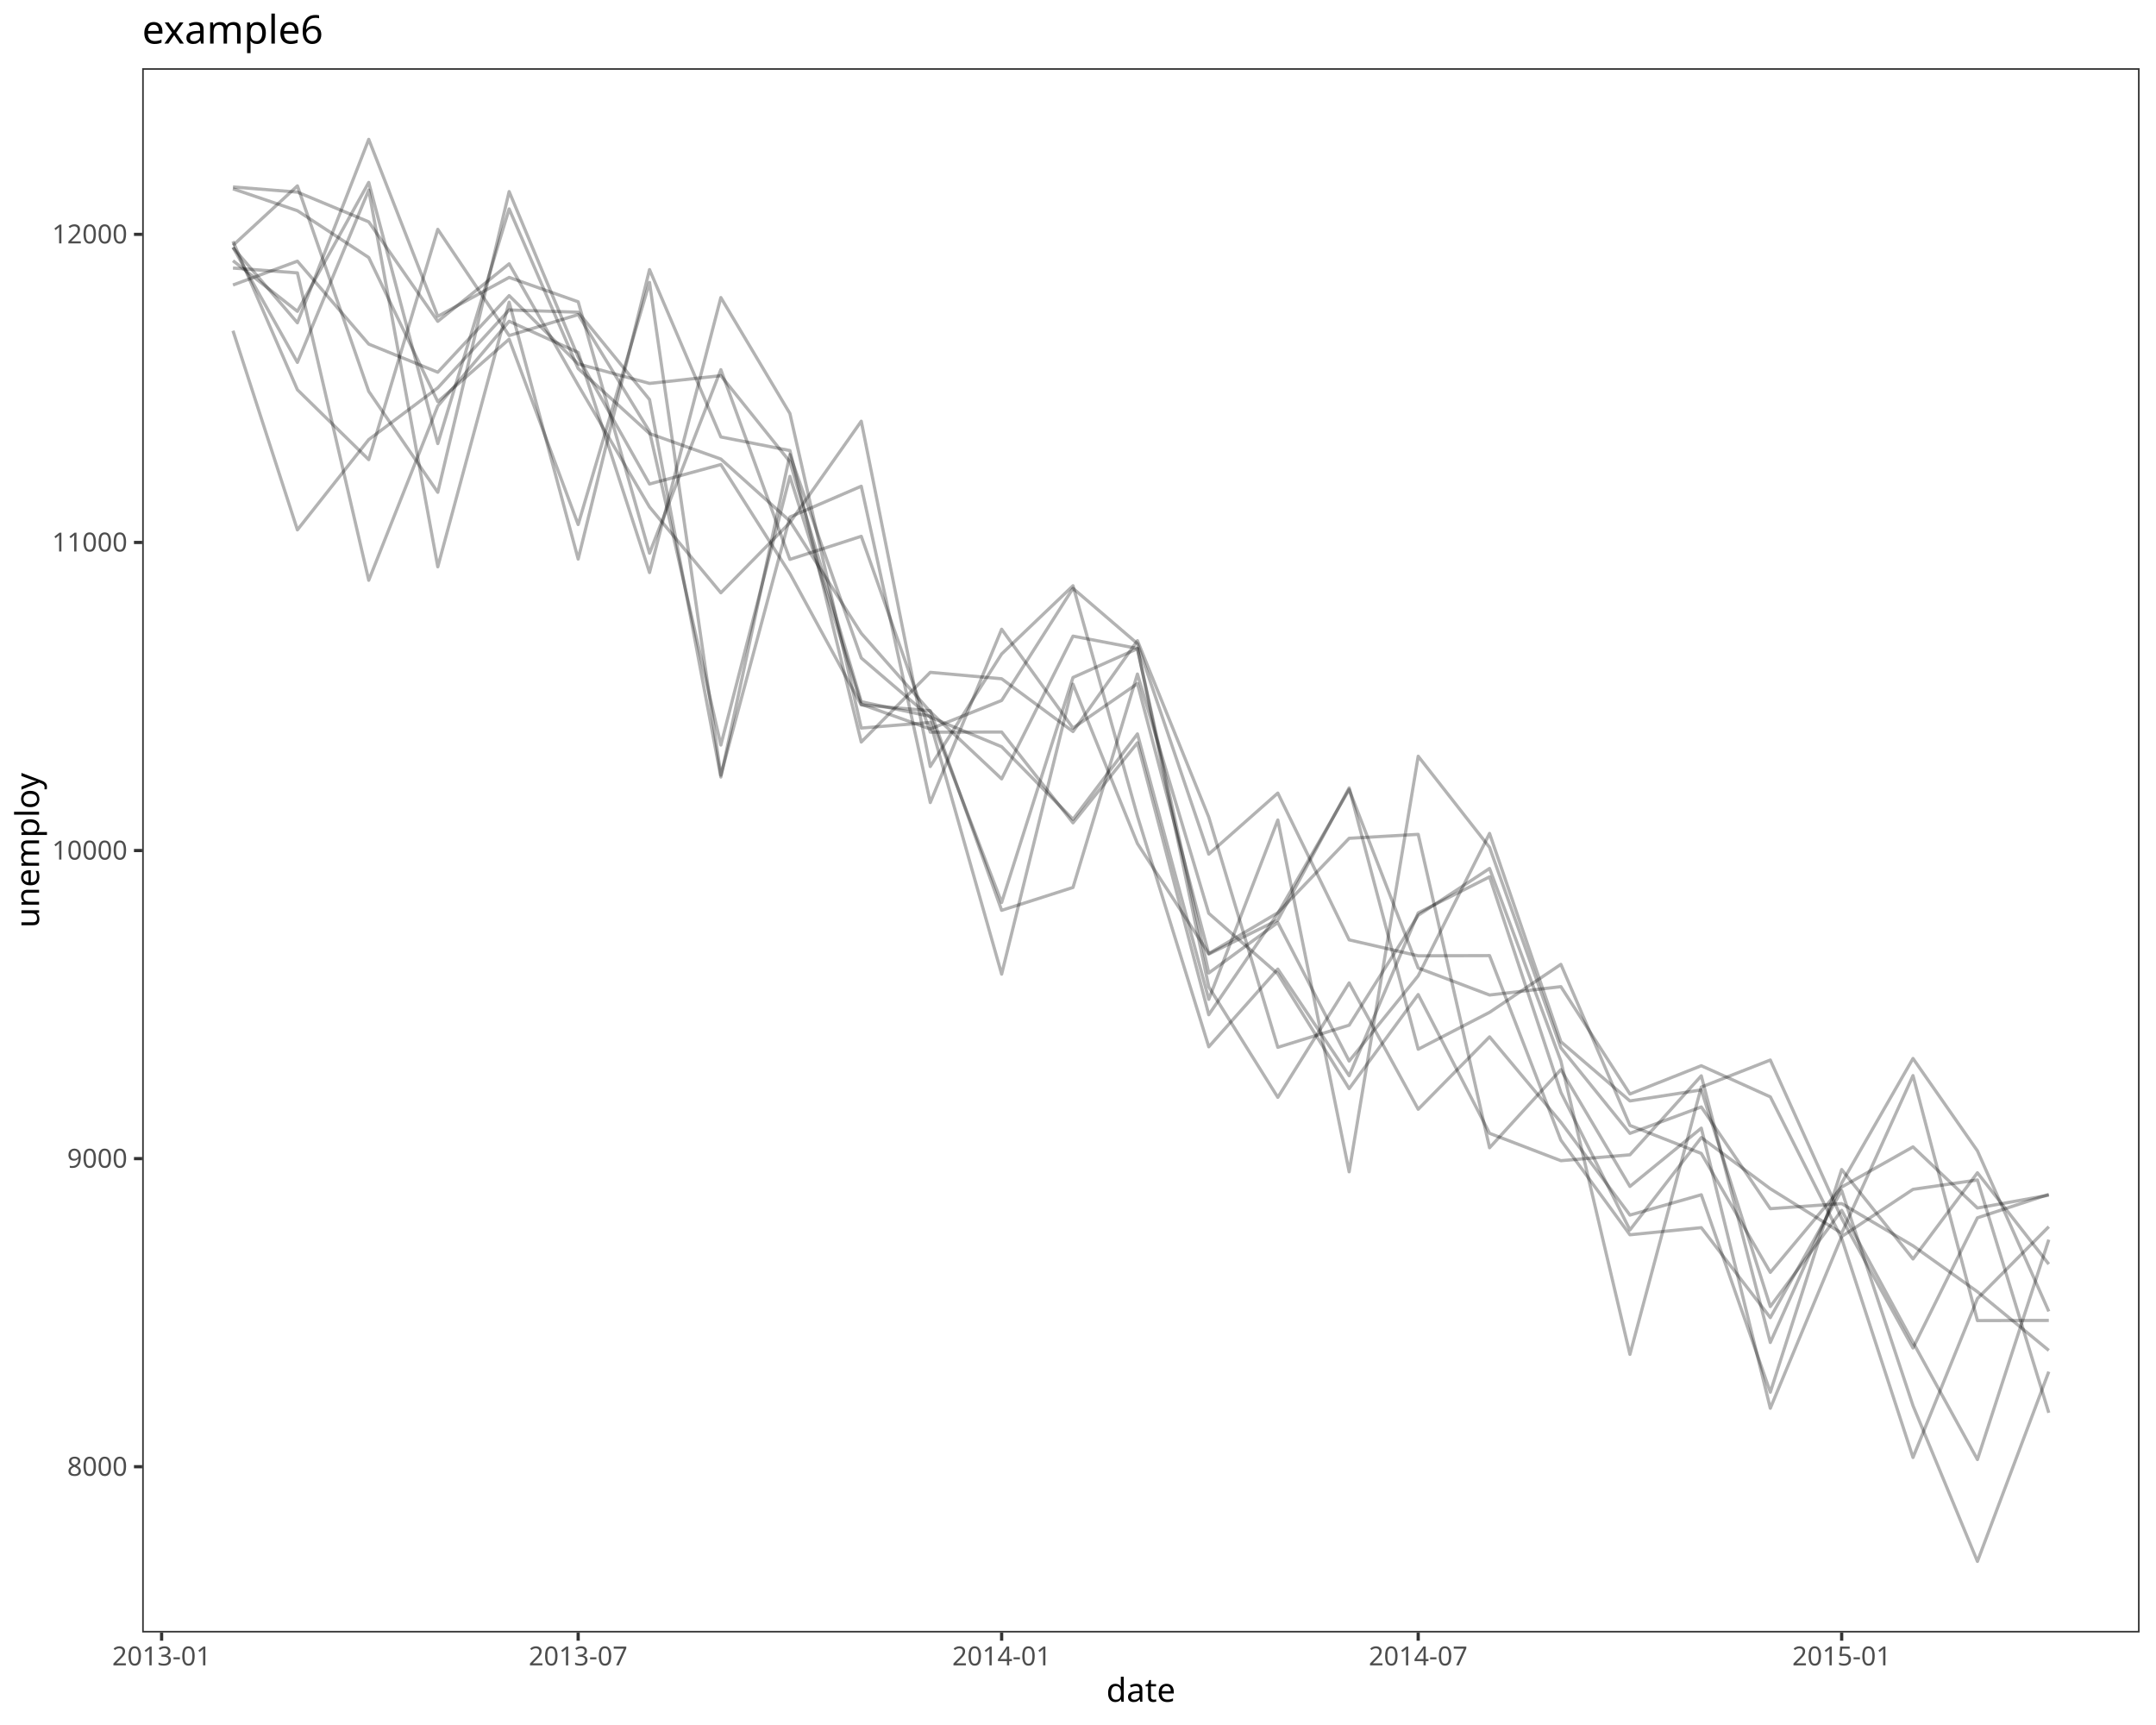
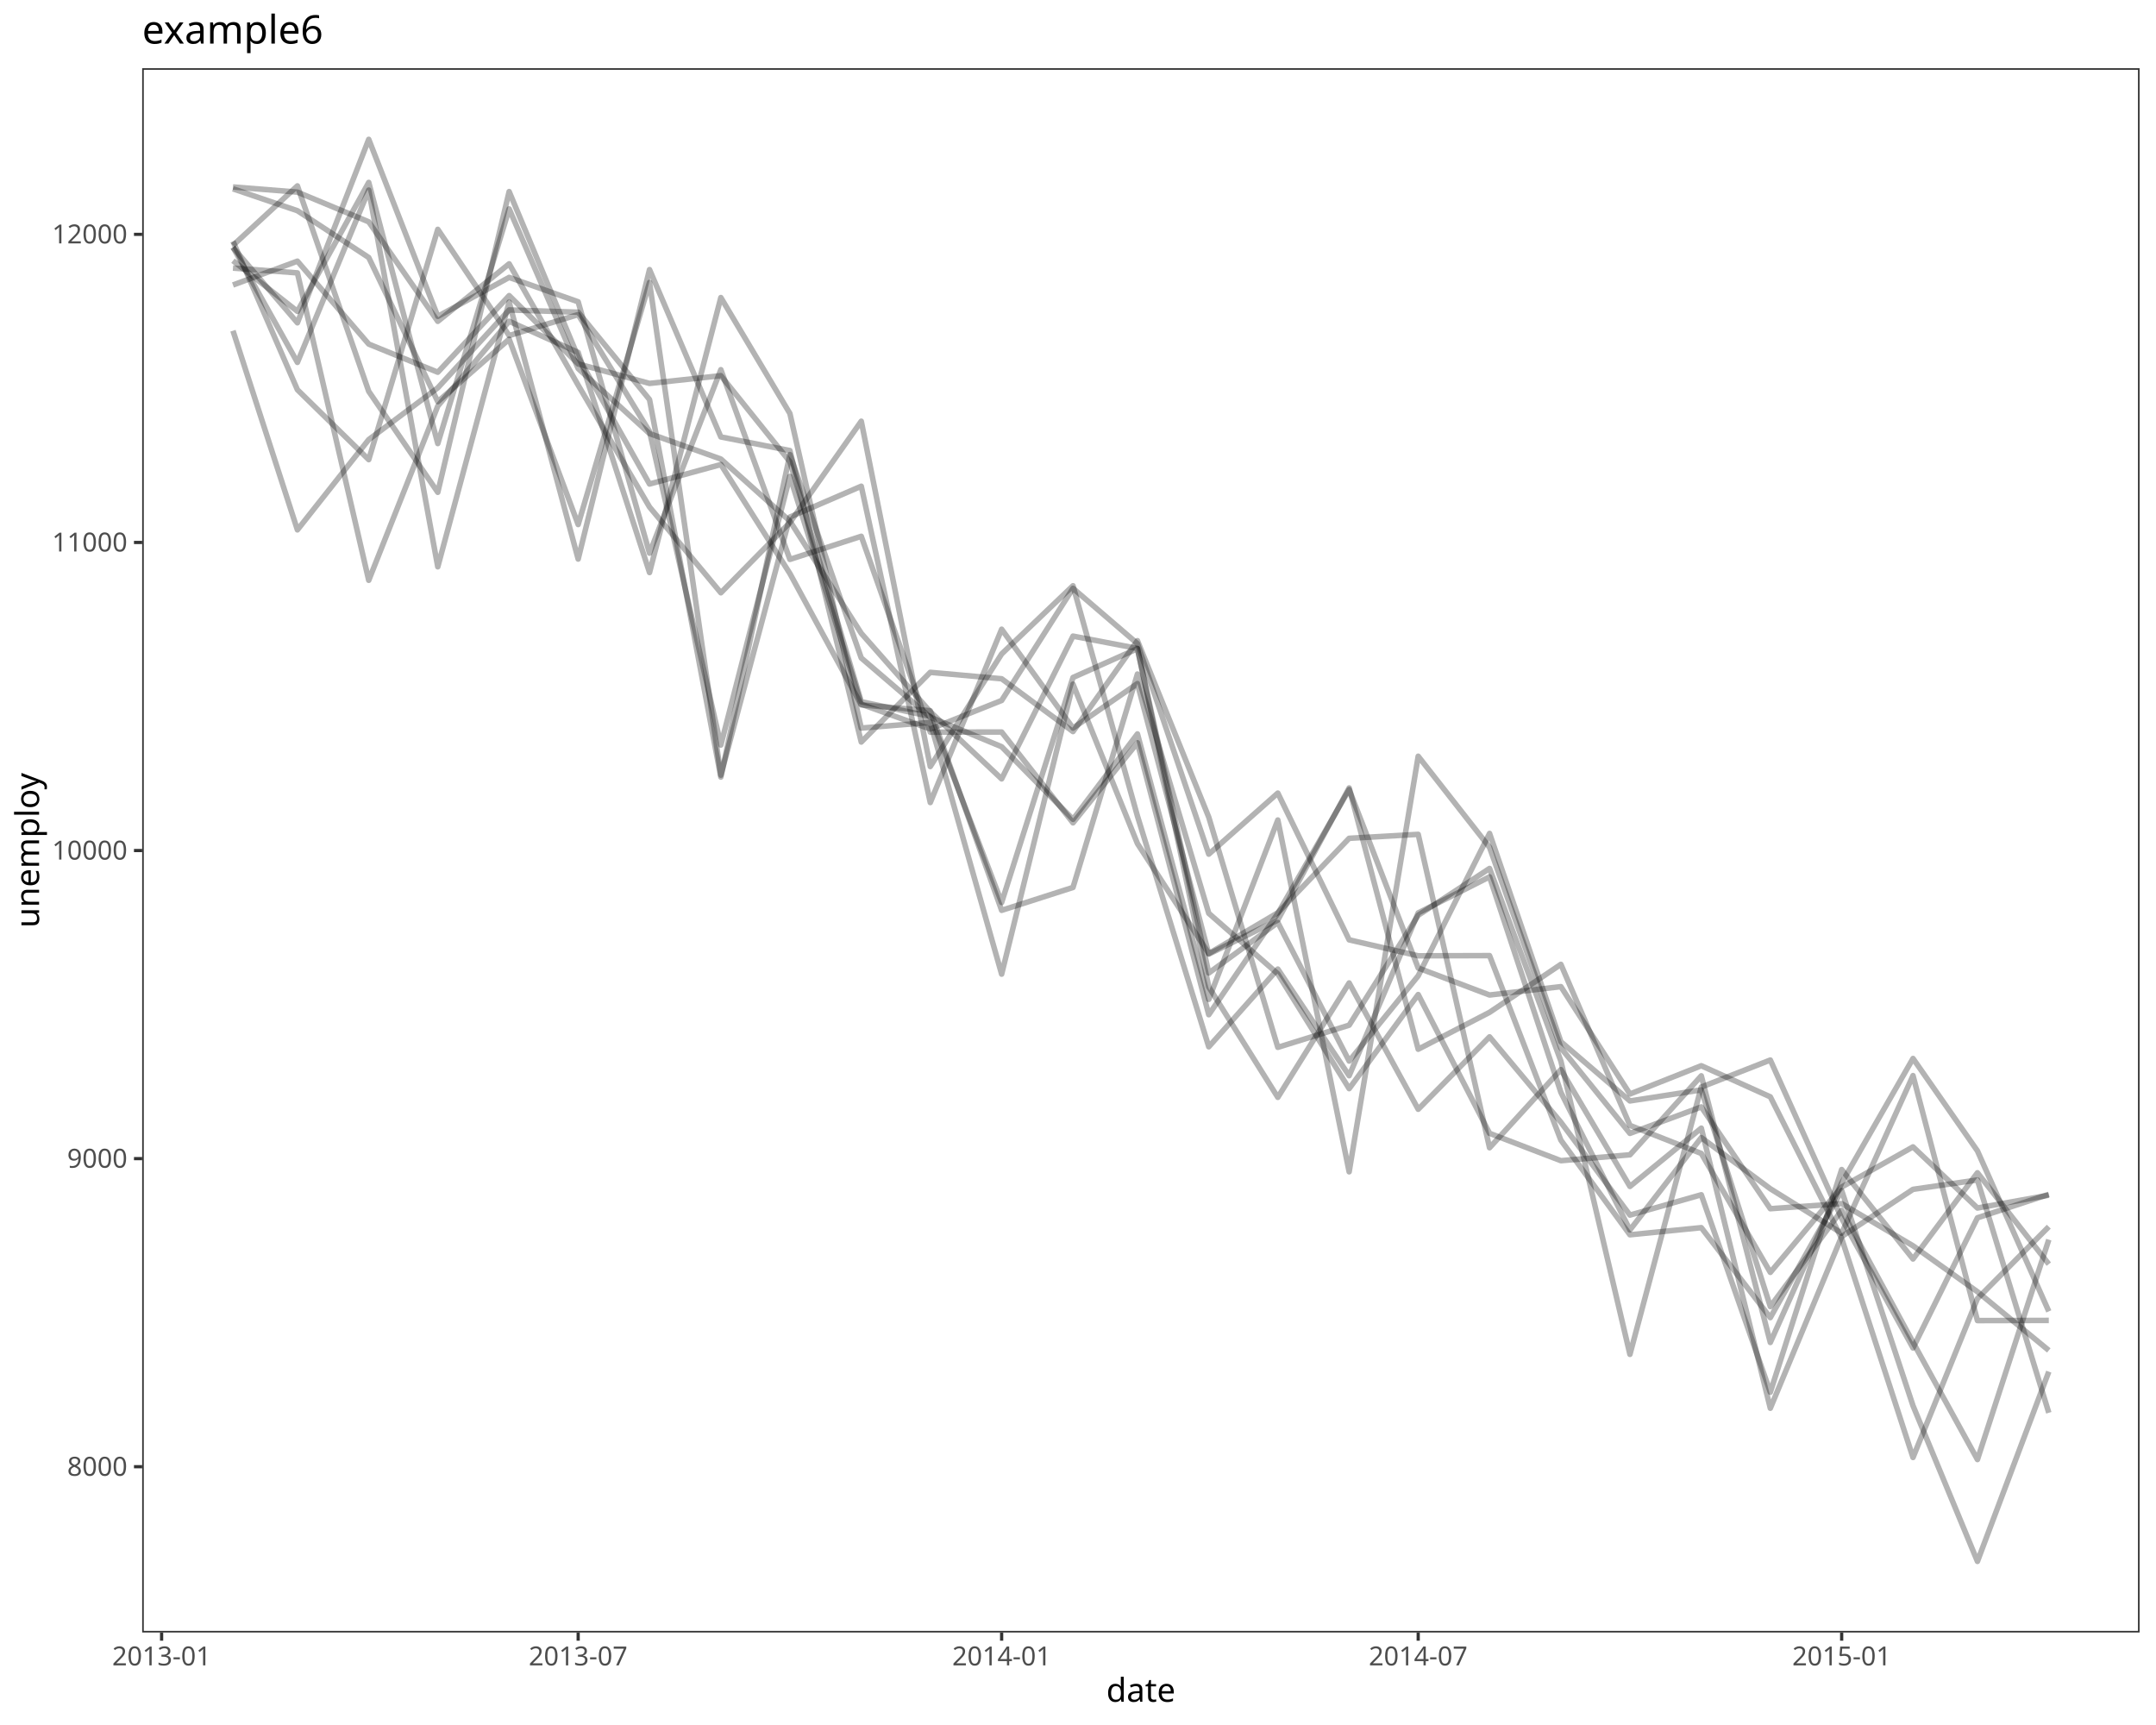
<svg xmlns="http://www.w3.org/2000/svg" class="svglite" data-engine-version="2.0" width="720.00pt" height="576.00pt" viewBox="0 0 720.00 576.00">
  <defs>
    <style type="text/css">
    .svglite line, .svglite polyline, .svglite polygon, .svglite path, .svglite rect, .svglite circle {
      fill: none;
      stroke: #000000;
      stroke-linecap: round;
      stroke-linejoin: round;
      stroke-miterlimit: 10.00;
    }
  </style>
  </defs>
  <rect width="100%" height="100%" style="stroke: none; fill: #FFFFFF;" />
  <defs>
    <clipPath id="cpMC4wMHw3MjAuMDB8MC4wMHw1NzYuMDA=">
      <rect x="0.00" y="0.00" width="720.00" height="576.00" />
    </clipPath>
  </defs>
  <g clip-path="url(#cpMC4wMHw3MjAuMDB8MC4wMHw1NzYuMDA=)">
    <rect x="0.00" y="0.00" width="720.00" height="576.00" style="stroke-width: 1.07; stroke: #FFFFFF; fill: #FFFFFF;" />
  </g>
  <defs>
    <clipPath id="cpNDcuNDh8NzE0LjUyfDIyLjc4fDU0NS4xMQ==">
      <rect x="47.48" y="22.78" width="667.04" height="522.33" />
    </clipPath>
  </defs>
  <g clip-path="url(#cpNDcuNDh8NzE0LjUyfDIyLjc4fDU0NS4xMQ==)">
    <rect x="47.48" y="22.78" width="667.04" height="522.33" style="stroke-width: 1.07; stroke: none; fill: #FFFFFF;" />
-     <polyline points="77.80,82.64 99.32,107.79 123.14,46.53 146.20,105.63 170.03,92.63 193.08,100.77 216.91,184.71 240.73,123.44 263.79,186.79 287.62,179.08 310.67,244.48 334.50,244.43 358.33,274.76 379.85,248.03 403.67,338.83 426.73,305.00 450.55,263.64 473.61,323.23 497.44,332.25 521.26,329.45 544.32,365.30 568.15,355.86 591.20,366.25 615.03,413.54 638.85,486.67 660.37,433.61 684.20,409.60 " style="stroke-width: 1.07; stroke: #000000; stroke-opacity: 0.30; stroke-linecap: butt;" />
-     <polyline points="77.80,63.05 99.32,70.36 123.14,85.99 146.20,134.12 170.03,113.26 193.08,175.15 216.91,94.31 240.73,258.84 263.79,172.64 287.62,162.36 310.67,267.98 334.50,210.11 358.33,243.11 379.85,228.26 403.67,318.58 426.73,307.21 450.55,263.09 473.61,350.35 497.44,338.03 521.26,322.01 544.32,375.79 568.15,385.15 591.20,424.86 615.03,396.37 638.85,382.96 660.37,403.37 684.20,399.07 " style="stroke-width: 1.07; stroke: #000000; stroke-opacity: 0.30; stroke-linecap: butt;" />
-     <polyline points="77.80,82.55 99.32,121.01 123.14,63.47 146.20,189.26 170.03,100.90 193.08,186.68 216.91,90.02 240.73,145.90 263.79,150.45 287.62,247.77 310.67,224.50 334.50,226.65 358.33,244.28 379.85,213.93 403.67,272.87 426.73,349.72 450.55,342.32 473.61,305.62 497.44,289.99 521.26,354.30 544.32,452.24 568.15,362.99 591.20,353.96 615.03,406.84 638.85,450.10 660.37,406.64 684.20,398.81 " style="stroke-width: 1.07; stroke: #000000; stroke-opacity: 0.30; stroke-linecap: butt;" />
-     <polyline points="77.80,80.57 99.32,130.14 123.14,153.48 146.20,76.58 170.03,112.05 193.08,105.05 216.91,144.09 240.73,248.78 263.79,159.06 287.62,235.16 310.67,243.43 334.50,233.90 358.33,196.45 379.85,214.92 403.67,285.21 426.73,264.82 450.55,313.83 473.61,319.16 497.44,319.09 521.26,380.72 544.32,412.31 568.15,409.93 591.20,439.97 615.03,397.54 638.85,469.39 660.37,521.37 684.20,458.01 " style="stroke-width: 1.07; stroke: #000000; stroke-opacity: 0.30; stroke-linecap: butt;" />
-     <polyline points="77.80,110.43 99.32,176.93 123.14,146.78 146.20,129.50 170.03,103.50 193.08,104.25 216.91,133.42 240.73,259.47 263.79,151.79 287.62,219.71 310.67,239.47 334.50,249.34 358.33,273.58 379.85,245.06 403.67,333.70 426.73,273.81 450.55,391.28 473.61,252.52 497.44,282.95 521.26,349.91 544.32,378.45 568.15,369.62 591.20,403.60 615.03,401.90 638.85,415.98 660.37,431.33 684.20,450.92 " style="stroke-width: 1.07; stroke: #000000; stroke-opacity: 0.30; stroke-linecap: butt;" />
-     <polyline points="77.80,62.43 99.32,64.15 123.14,74.07 146.20,107.30 170.03,88.09 193.08,128.61 216.91,169.30 240.73,197.94 263.79,174.49 287.62,140.65 310.67,255.95 334.50,218.36 358.33,195.59 379.85,272.49 403.67,349.54 426.73,323.59 450.55,359.19 473.61,304.83 497.44,292.79 521.26,364.75 544.32,410.69 568.15,379.86 591.20,396.94 615.03,411.78 638.85,359.16 660.37,440.96 684.20,440.90 " style="stroke-width: 1.07; stroke: #000000; stroke-opacity: 0.30; stroke-linecap: butt;" />
-     <polyline points="77.80,95.16 99.32,87.21 123.14,114.90 146.20,124.29 170.03,98.71 193.08,121.51 216.91,128.03 240.73,125.44 263.79,154.19 287.62,234.31 310.67,239.21 334.50,301.34 358.33,226.22 379.85,216.60 403.67,324.90 426.73,308.04 450.55,354.30 473.61,325.84 497.44,278.29 521.26,347.85 544.32,367.62 568.15,363.93 591.20,436.27 615.03,404.15 638.85,448.20 660.37,487.36 684.20,413.94 " style="stroke-width: 1.07; stroke: #000000; stroke-opacity: 0.30; stroke-linecap: butt;" />
-     <polyline points="77.80,81.94 99.32,62.07 123.14,130.68 146.20,164.39 170.03,63.97 193.08,119.25 216.91,161.62 240.73,155.12 263.79,191.51 287.62,235.38 310.67,237.32 334.50,303.97 358.33,296.33 379.85,225.07 403.67,304.97 426.73,325.18 450.55,363.51 473.61,332.09 497.44,378.43 521.26,387.57 544.32,385.60 568.15,359.23 591.20,448.27 615.03,395.00 638.85,353.44 660.37,384.30 684.20,437.89 " style="stroke-width: 1.07; stroke: #000000; stroke-opacity: 0.30; stroke-linecap: butt;" />
-     <polyline points="77.80,89.51 99.32,91.12 123.14,193.77 146.20,135.58 170.03,107.28 193.08,117.68 216.91,191.18 240.73,99.36 263.79,138.08 287.62,243.11 310.67,241.23 334.50,325.28 358.33,228.45 379.85,281.68 403.67,318.40 426.73,304.78 450.55,279.92 473.61,278.60 497.44,383.25 521.26,357.16 544.32,396.17 568.15,376.70 591.20,470.23 615.03,412.90 638.85,397.14 660.37,394.01 684.20,471.75 " style="stroke-width: 1.07; stroke: #000000; stroke-opacity: 0.30; stroke-linecap: butt;" />
-     <polyline points="77.80,87.05 99.32,103.96 123.14,60.91 146.20,148.11 170.03,69.76 193.08,123.07 216.91,144.77 240.73,153.28 263.79,173.99 287.62,211.47 310.67,237.67 334.50,260.08 358.33,212.41 379.85,216.52 403.67,329.54 426.73,366.42 450.55,328.22 473.61,370.40 497.44,346.22 521.26,374.73 544.32,405.73 568.15,398.95 591.20,464.87 615.03,390.52 638.85,420.39 660.37,391.60 684.20,422.11 " style="stroke-width: 1.07; stroke: #000000; stroke-opacity: 0.30; stroke-linecap: butt;" />
+     <polyline points="77.80,82.64 99.32,107.79 123.14,46.53 146.20,105.63 170.03,92.63 193.08,100.77 216.91,184.71 240.73,123.44 263.79,186.79 287.62,179.08 310.67,244.48 334.50,244.43 358.33,274.76 379.85,248.03 403.67,338.83 426.73,305.00 450.55,263.64 473.61,323.23 497.44,332.25 521.26,329.45 544.32,365.30 568.15,355.86 591.20,366.25 615.03,413.54 638.85,486.67 660.37,433.61 684.20,409.60 " style="stroke-width: 1.85; stroke: #000000; stroke-opacity: 0.30; stroke-linecap: butt;" />
+     <polyline points="77.80,63.05 99.32,70.36 123.14,85.99 146.20,134.12 170.03,113.26 193.08,175.15 216.91,94.31 240.73,258.84 263.79,172.64 287.62,162.36 310.67,267.98 334.50,210.11 358.33,243.11 379.85,228.26 403.67,318.58 426.73,307.21 450.55,263.09 473.61,350.35 497.44,338.03 521.26,322.01 544.32,375.79 568.15,385.15 591.20,424.86 615.03,396.37 638.85,382.96 660.37,403.37 684.20,399.07 " style="stroke-width: 1.85; stroke: #000000; stroke-opacity: 0.30; stroke-linecap: butt;" />
+     <polyline points="77.80,82.55 99.32,121.01 123.14,63.47 146.20,189.26 170.03,100.90 193.08,186.68 216.91,90.02 240.73,145.90 263.79,150.45 287.62,247.77 310.67,224.50 334.50,226.65 358.33,244.28 379.85,213.93 403.67,272.87 426.73,349.72 450.55,342.32 473.61,305.62 497.44,289.99 521.26,354.30 544.32,452.24 568.15,362.99 591.20,353.96 615.03,406.84 638.85,450.10 660.37,406.64 684.20,398.81 " style="stroke-width: 1.85; stroke: #000000; stroke-opacity: 0.30; stroke-linecap: butt;" />
+     <polyline points="77.80,80.57 99.32,130.14 123.14,153.48 146.20,76.58 170.03,112.05 193.08,105.05 216.91,144.09 240.73,248.78 263.79,159.06 287.62,235.16 310.67,243.43 334.50,233.90 358.33,196.45 379.85,214.92 403.67,285.21 426.73,264.82 450.55,313.83 473.61,319.16 497.44,319.09 521.26,380.72 544.32,412.31 568.15,409.93 591.20,439.97 615.03,397.54 638.85,469.39 660.37,521.37 684.20,458.01 " style="stroke-width: 1.85; stroke: #000000; stroke-opacity: 0.30; stroke-linecap: butt;" />
+     <polyline points="77.80,110.43 99.32,176.93 123.14,146.78 146.20,129.50 170.03,103.50 193.08,104.25 216.91,133.42 240.73,259.47 263.79,151.79 287.62,219.71 310.67,239.47 334.50,249.34 358.33,273.58 379.85,245.06 403.67,333.70 426.73,273.81 450.55,391.28 473.61,252.52 497.44,282.95 521.26,349.91 544.32,378.45 568.15,369.62 591.20,403.60 615.03,401.90 638.85,415.98 660.37,431.33 684.20,450.92 " style="stroke-width: 1.85; stroke: #000000; stroke-opacity: 0.30; stroke-linecap: butt;" />
+     <polyline points="77.80,62.43 99.32,64.15 123.14,74.07 146.20,107.30 170.03,88.09 193.08,128.61 216.91,169.30 240.73,197.94 263.79,174.49 287.62,140.65 310.67,255.95 334.50,218.36 358.33,195.59 379.85,272.49 403.67,349.54 426.73,323.59 450.55,359.19 473.61,304.83 497.44,292.79 521.26,364.75 544.32,410.69 568.15,379.86 591.20,396.94 615.03,411.78 638.85,359.16 660.37,440.96 684.20,440.90 " style="stroke-width: 1.85; stroke: #000000; stroke-opacity: 0.30; stroke-linecap: butt;" />
+     <polyline points="77.80,95.16 99.32,87.21 123.14,114.90 146.20,124.29 170.03,98.71 193.08,121.51 216.91,128.03 240.73,125.44 263.79,154.19 287.62,234.31 310.67,239.21 334.50,301.34 358.33,226.22 379.85,216.60 403.67,324.90 426.73,308.04 450.55,354.30 473.61,325.84 497.44,278.29 521.26,347.85 544.32,367.62 568.15,363.93 591.20,436.27 615.03,404.15 638.85,448.20 660.37,487.36 684.20,413.94 " style="stroke-width: 1.85; stroke: #000000; stroke-opacity: 0.30; stroke-linecap: butt;" />
+     <polyline points="77.80,81.94 99.32,62.07 123.14,130.68 146.20,164.39 170.03,63.97 193.08,119.25 216.91,161.62 240.73,155.12 263.79,191.51 287.62,235.38 310.67,237.32 334.50,303.97 358.33,296.33 379.85,225.07 403.67,304.97 426.73,325.18 450.55,363.51 473.61,332.09 497.44,378.43 521.26,387.57 544.32,385.60 568.15,359.23 591.20,448.27 615.03,395.00 638.85,353.44 660.37,384.30 684.20,437.89 " style="stroke-width: 1.85; stroke: #000000; stroke-opacity: 0.30; stroke-linecap: butt;" />
+     <polyline points="77.80,89.51 99.32,91.12 123.14,193.77 146.20,135.58 170.03,107.28 193.08,117.68 216.91,191.18 240.73,99.36 263.79,138.08 287.62,243.11 310.67,241.23 334.50,325.28 358.33,228.45 379.85,281.68 403.67,318.40 426.73,304.78 450.55,279.92 473.61,278.60 497.44,383.25 521.26,357.16 544.32,396.17 568.15,376.70 591.20,470.23 615.03,412.90 638.85,397.14 660.37,394.01 684.20,471.75 " style="stroke-width: 1.85; stroke: #000000; stroke-opacity: 0.30; stroke-linecap: butt;" />
+     <polyline points="77.80,87.05 99.32,103.96 123.14,60.91 146.20,148.11 170.03,69.76 193.08,123.07 216.91,144.77 240.73,153.28 263.79,173.99 287.62,211.47 310.67,237.67 334.50,260.08 358.33,212.41 379.85,216.52 403.67,329.54 426.73,366.42 450.55,328.22 473.61,370.40 497.44,346.22 521.26,374.73 544.32,405.73 568.15,398.95 591.20,464.87 615.03,390.52 638.85,420.39 660.37,391.60 684.20,422.11 " style="stroke-width: 1.85; stroke: #000000; stroke-opacity: 0.30; stroke-linecap: butt;" />
    <rect x="47.48" y="22.78" width="667.04" height="522.33" style="stroke-width: 1.07; stroke: #333333;" />
  </g>
  <g clip-path="url(#cpMC4wMHw3MjAuMDB8MC4wMHw1NzYuMDA=)">
    <text x="42.55" y="492.78" text-anchor="end" style="font-size: 8.80px; fill: #4D4D4D; font-family: sans;" textLength="19.58px" lengthAdjust="spacingAndGlyphs">8000</text>
    <text x="42.55" y="389.91" text-anchor="end" style="font-size: 8.80px; fill: #4D4D4D; font-family: sans;" textLength="19.58px" lengthAdjust="spacingAndGlyphs">9000</text>
    <text x="42.55" y="287.03" text-anchor="end" style="font-size: 8.80px; fill: #4D4D4D; font-family: sans;" textLength="24.47px" lengthAdjust="spacingAndGlyphs">10000</text>
    <text x="42.55" y="184.15" text-anchor="end" style="font-size: 8.80px; fill: #4D4D4D; font-family: sans;" textLength="24.47px" lengthAdjust="spacingAndGlyphs">11000</text>
    <text x="42.55" y="81.28" text-anchor="end" style="font-size: 8.80px; fill: #4D4D4D; font-family: sans;" textLength="24.47px" lengthAdjust="spacingAndGlyphs">12000</text>
    <polyline points="44.74,489.76 47.48,489.76 " style="stroke-width: 1.07; stroke: #333333; stroke-linecap: butt;" />
    <polyline points="44.74,386.88 47.48,386.88 " style="stroke-width: 1.07; stroke: #333333; stroke-linecap: butt;" />
    <polyline points="44.74,284.00 47.48,284.00 " style="stroke-width: 1.07; stroke: #333333; stroke-linecap: butt;" />
    <polyline points="44.74,181.13 47.48,181.13 " style="stroke-width: 1.07; stroke: #333333; stroke-linecap: butt;" />
    <polyline points="44.74,78.25 47.48,78.25 " style="stroke-width: 1.07; stroke: #333333; stroke-linecap: butt;" />
    <polyline points="53.97,547.85 53.97,545.11 " style="stroke-width: 1.07; stroke: #333333; stroke-linecap: butt;" />
    <polyline points="193.08,547.85 193.08,545.11 " style="stroke-width: 1.07; stroke: #333333; stroke-linecap: butt;" />
    <polyline points="334.50,547.85 334.50,545.11 " style="stroke-width: 1.07; stroke: #333333; stroke-linecap: butt;" />
    <polyline points="473.61,547.85 473.61,545.11 " style="stroke-width: 1.07; stroke: #333333; stroke-linecap: butt;" />
    <polyline points="615.03,547.85 615.03,545.11 " style="stroke-width: 1.07; stroke: #333333; stroke-linecap: butt;" />
    <text x="53.97" y="556.10" text-anchor="middle" style="font-size: 8.80px; fill: #4D4D4D; font-family: sans;" textLength="32.30px" lengthAdjust="spacingAndGlyphs">2013-01</text>
    <text x="193.08" y="556.10" text-anchor="middle" style="font-size: 8.80px; fill: #4D4D4D; font-family: sans;" textLength="32.30px" lengthAdjust="spacingAndGlyphs">2013-07</text>
    <text x="334.50" y="556.10" text-anchor="middle" style="font-size: 8.80px; fill: #4D4D4D; font-family: sans;" textLength="32.30px" lengthAdjust="spacingAndGlyphs">2014-01</text>
    <text x="473.61" y="556.10" text-anchor="middle" style="font-size: 8.80px; fill: #4D4D4D; font-family: sans;" textLength="32.30px" lengthAdjust="spacingAndGlyphs">2014-07</text>
    <text x="615.03" y="556.10" text-anchor="middle" style="font-size: 8.80px; fill: #4D4D4D; font-family: sans;" textLength="32.30px" lengthAdjust="spacingAndGlyphs">2015-01</text>
    <text x="381.00" y="568.24" text-anchor="middle" style="font-size: 11.00px; font-family: sans;" textLength="21.41px" lengthAdjust="spacingAndGlyphs">date</text>
    <text transform="translate(13.05,283.95) rotate(-90)" text-anchor="middle" style="font-size: 11.00px; font-family: sans;" textLength="47.70px" lengthAdjust="spacingAndGlyphs">unemploy</text>
    <text x="47.48" y="14.56" style="font-size: 13.20px; font-family: sans;" textLength="57.25px" lengthAdjust="spacingAndGlyphs">example6</text>
  </g>
</svg>
